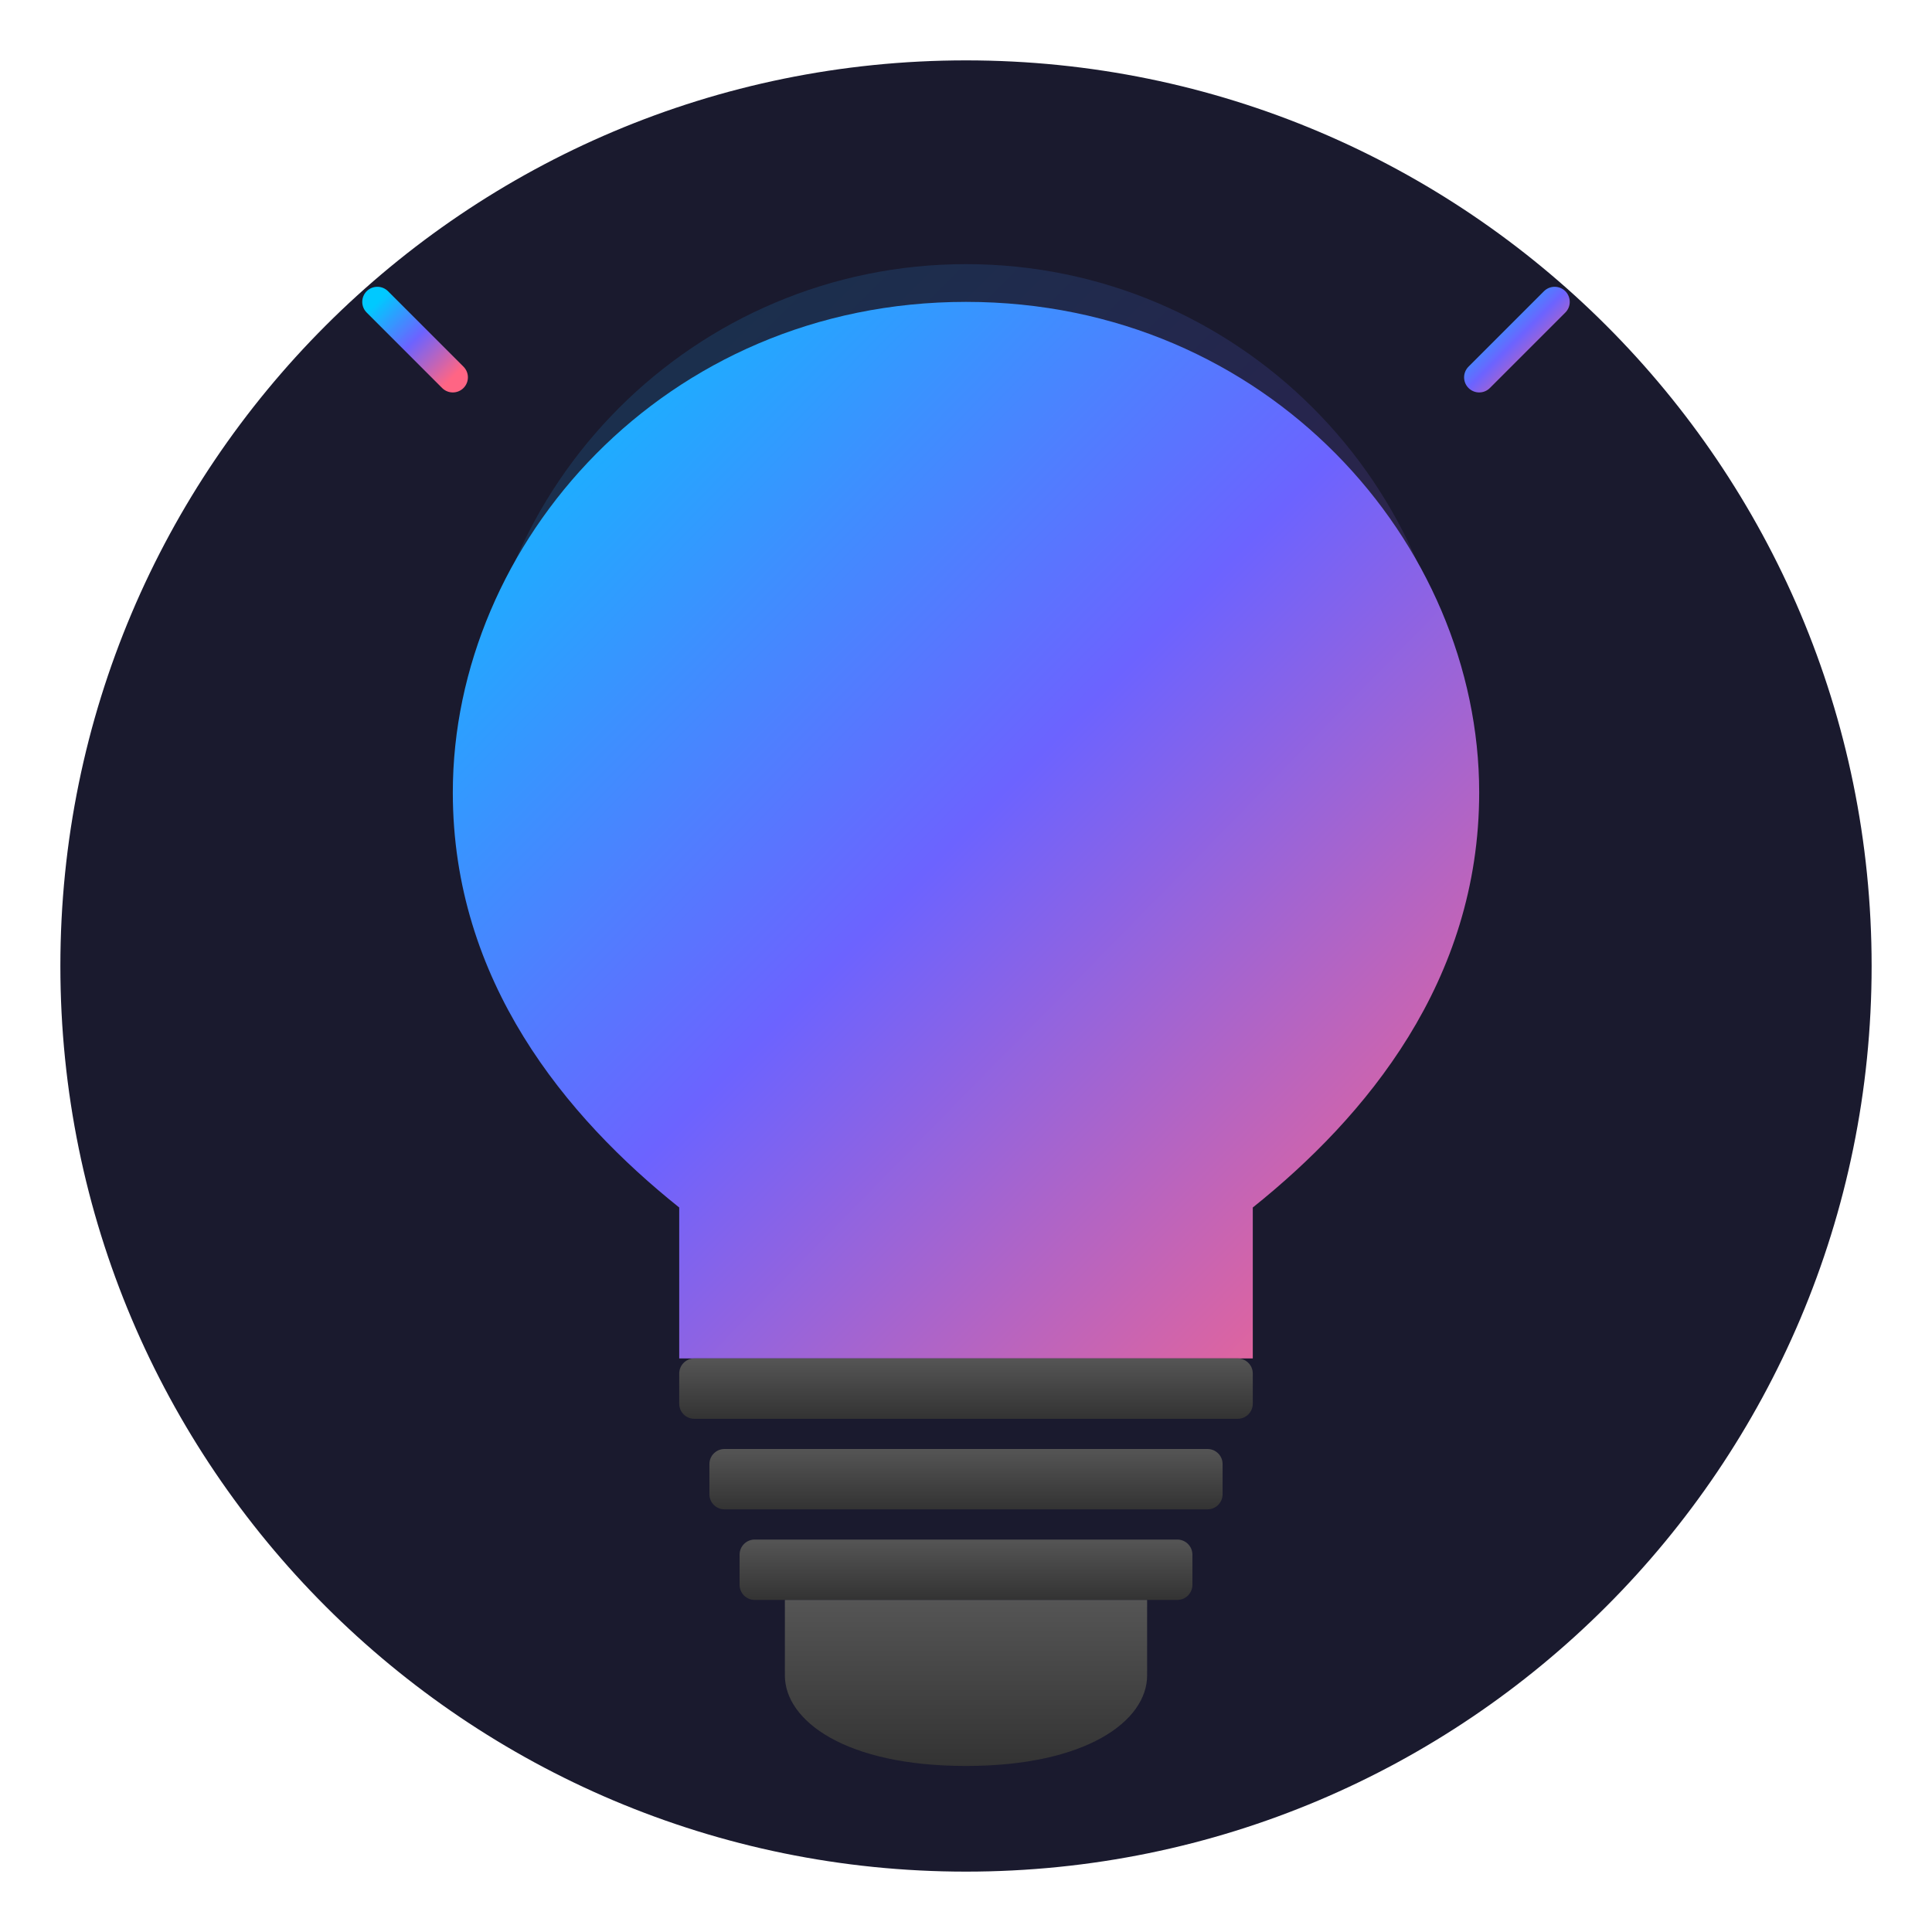
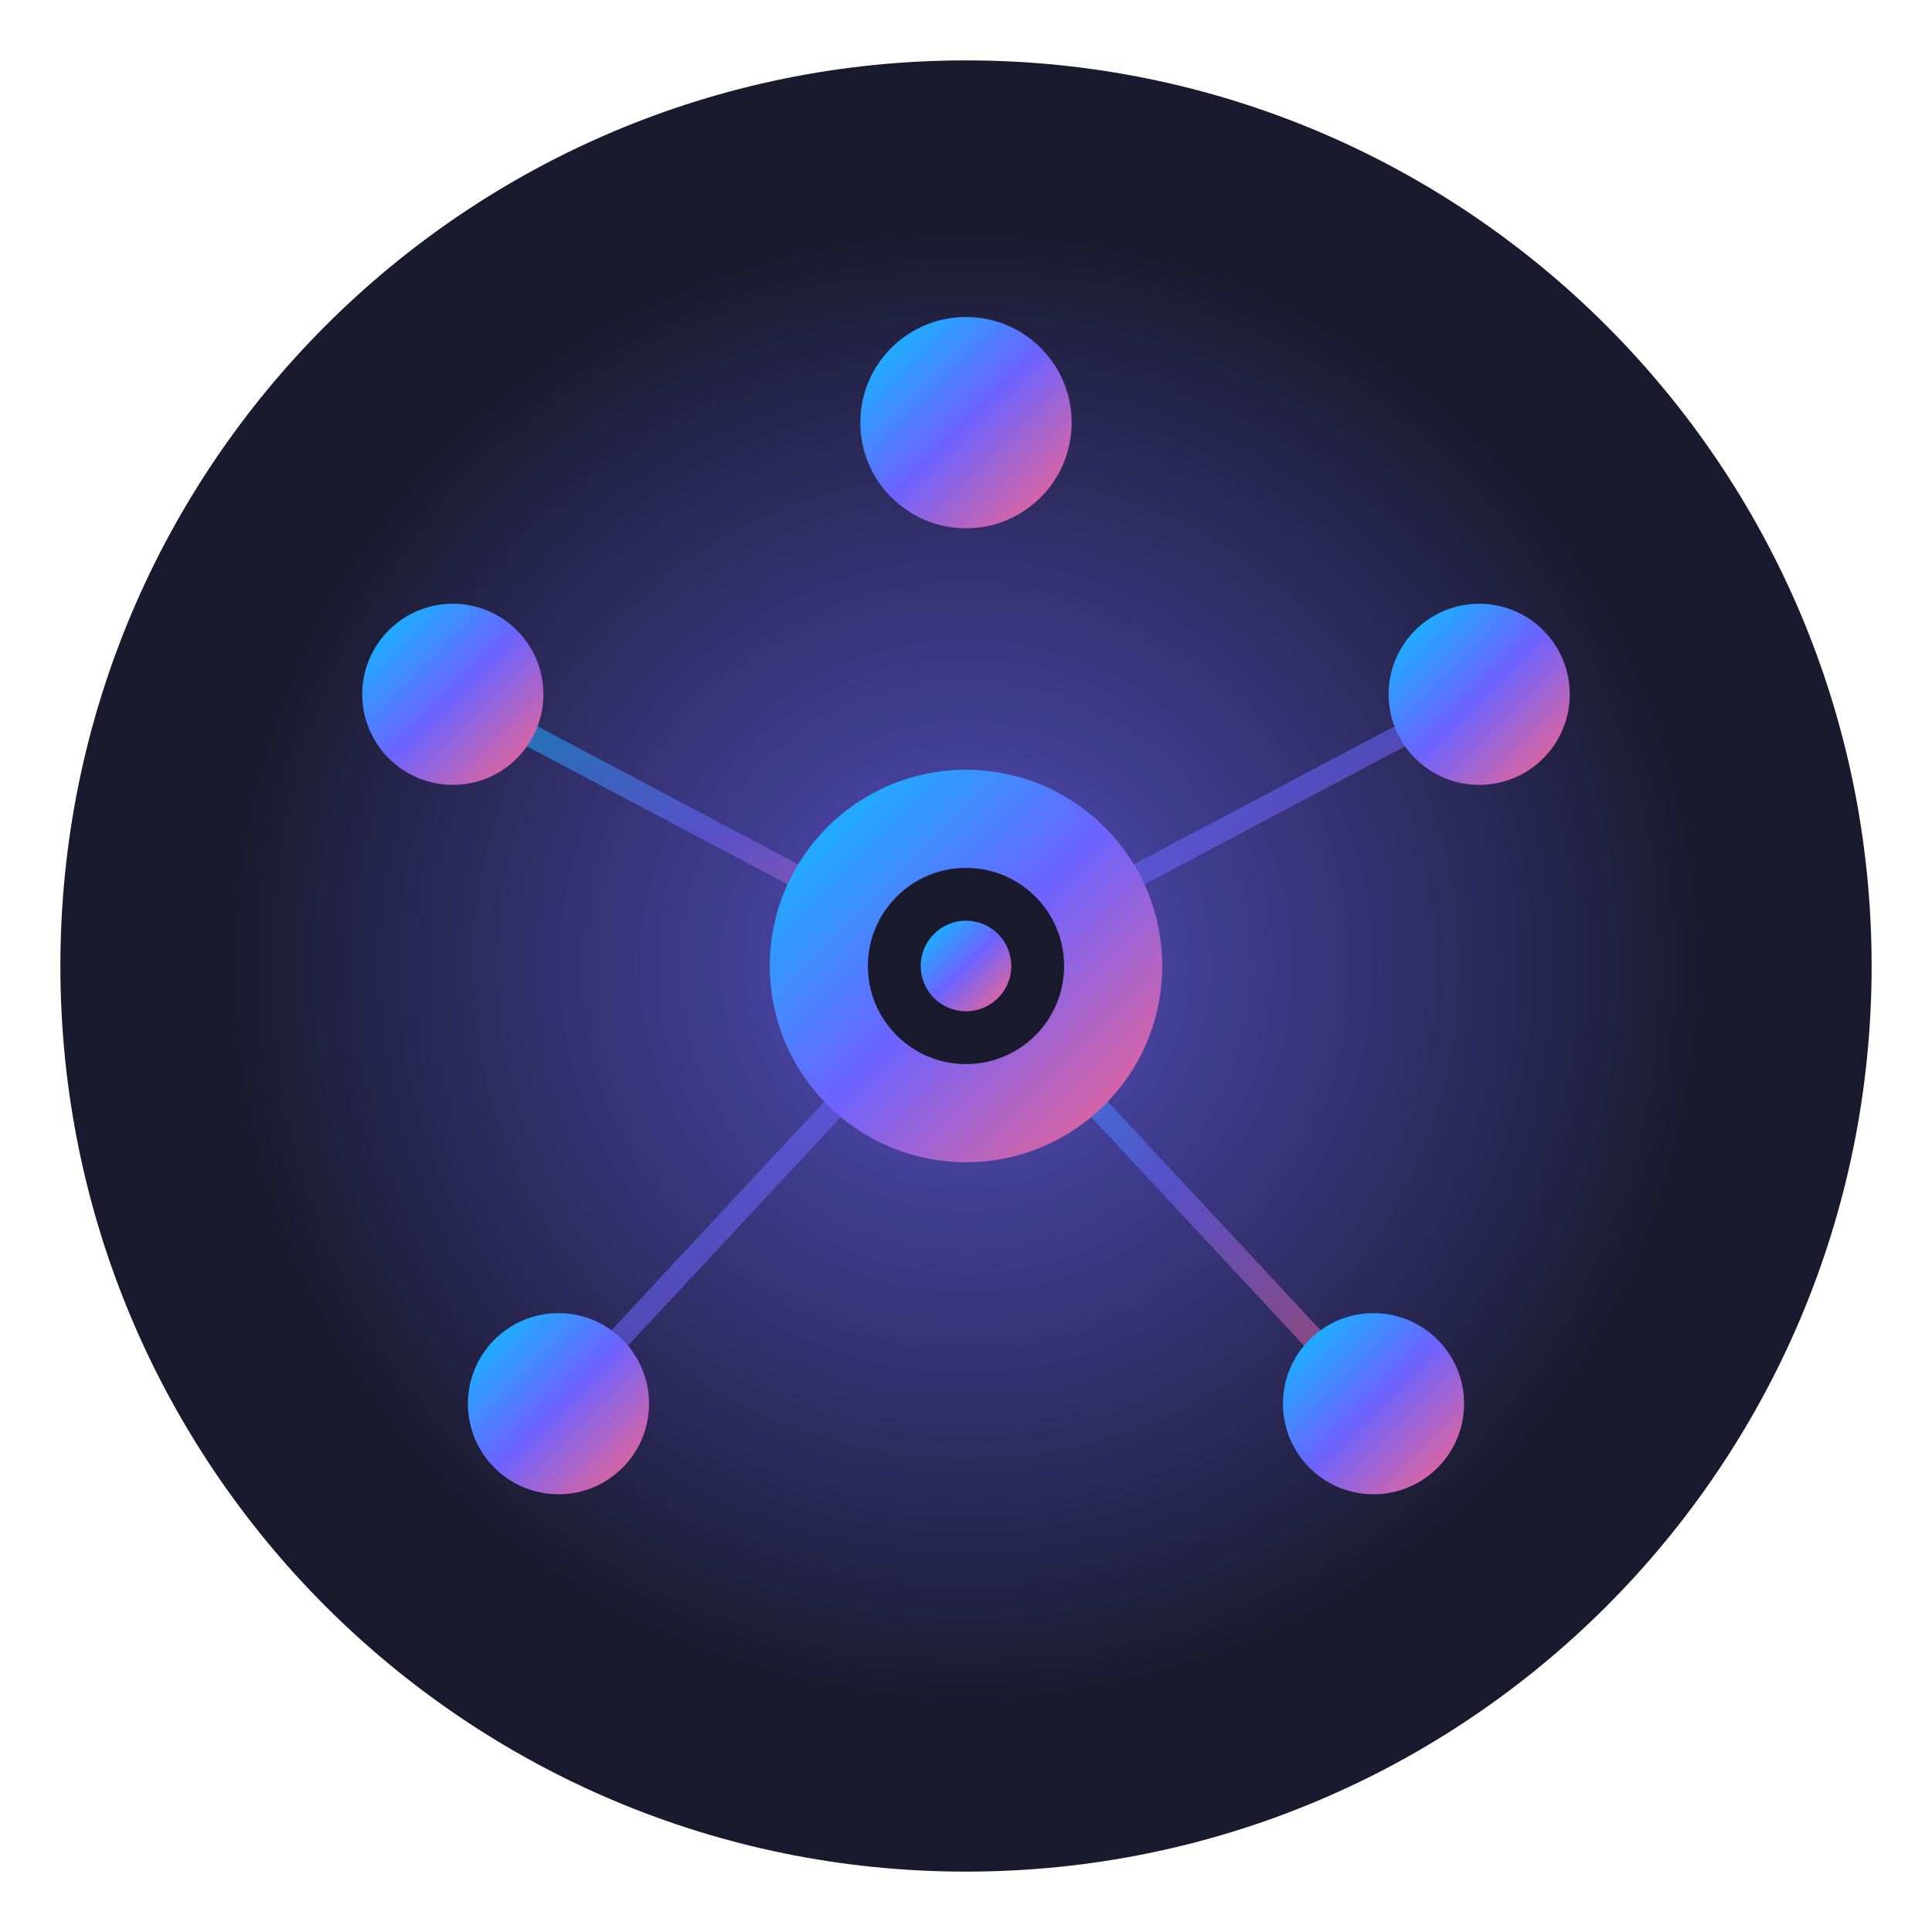
<svg xmlns="http://www.w3.org/2000/svg" viewBox="0 0 256 256" width="256" height="256">
  <defs>
-     <linearGradient id="bulbGrad" x1="0" y1="0" x2="1" y2="1">
+     <linearGradient id="grad" x1="0" y1="0" x2="1" y2="1">
      <stop offset="0%" stop-color="#00C9FF" />
      <stop offset="50%" stop-color="#6C63FF" />
      <stop offset="100%" stop-color="#FF6584" />
    </linearGradient>
-     <linearGradient id="baseGrad" x1="0" y1="0" x2="0" y2="1">
-       <stop offset="0%" stop-color="#555" />
-       <stop offset="100%" stop-color="#333" />
-     </linearGradient>
+     <radialGradient id="hubGlow" cx="0.5" cy="0.5" r="0.5">
+       <stop offset="0%" stop-color="#6C63FF" stop-opacity="0.7" />
+       <stop offset="100%" stop-color="#6C63FF" stop-opacity="0" />
+     </radialGradient>
  </defs>
  <circle cx="128" cy="128" r="120" fill="#1a1a2e" />
-   <circle cx="128" cy="100" r="65" fill="url(#bulbGrad)" opacity="0.15" />
-   <path d="M128 40 C88 40 60 72 60 105 C60 130 75 148 90 160 L90 180 L166 180 L166 160 C181 148 196 130 196 105 C196 72 168 40 128 40Z" fill="url(#bulbGrad)" stroke="none" />
-   <rect x="90" y="180" width="76" height="8" rx="2" fill="url(#baseGrad)" />
-   <rect x="94" y="192" width="68" height="8" rx="2" fill="url(#baseGrad)" />
-   <rect x="98" y="204" width="60" height="8" rx="2" fill="url(#baseGrad)" />
-   <path d="M104 212 L104 222 C104 228 112 234 128 234 C144 234 152 228 152 222 L152 212Z" fill="url(#baseGrad)" />
-   <line x1="128" y1="20" x2="128" y2="8" stroke="url(#bulbGrad)" stroke-width="4" stroke-linecap="round" />
-   <line x1="60" y1="50" x2="50" y2="40" stroke="url(#bulbGrad)" stroke-width="4" stroke-linecap="round" />
-   <line x1="196" y1="50" x2="206" y2="40" stroke="url(#bulbGrad)" stroke-width="4" stroke-linecap="round" />
-   <line x1="35" y1="105" x2="22" y2="105" stroke="url(#bulbGrad)" stroke-width="4" stroke-linecap="round" />
-   <line x1="221" y1="105" x2="234" y2="105" stroke="url(#bulbGrad)" stroke-width="4" stroke-linecap="round" />
+   <circle cx="128" cy="128" r="100" fill="url(#hubGlow)" />
+   <g stroke="url(#grad)" stroke-width="3" stroke-linecap="round" opacity="0.55" fill="none">
+     <line x1="128" y1="128" x2="128" y2="56" />
+     <line x1="128" y1="128" x2="60" y2="92" />
+     <line x1="128" y1="128" x2="196" y2="92" />
+     <line x1="128" y1="128" x2="74" y2="186" />
+     <line x1="128" y1="128" x2="182" y2="186" />
+   </g>
+   <g fill="url(#grad)">
+     <circle cx="128" cy="56" r="14" />
+     <circle cx="60" cy="92" r="12" />
+     <circle cx="196" cy="92" r="12" />
+     <circle cx="74" cy="186" r="12" />
+     <circle cx="182" cy="186" r="12" />
+   </g>
+   <circle cx="128" cy="128" r="26" fill="url(#grad)" />
+   <circle cx="128" cy="128" r="13" fill="#1a1a2e" />
+   <circle cx="128" cy="128" r="6" fill="url(#grad)" />
</svg>
